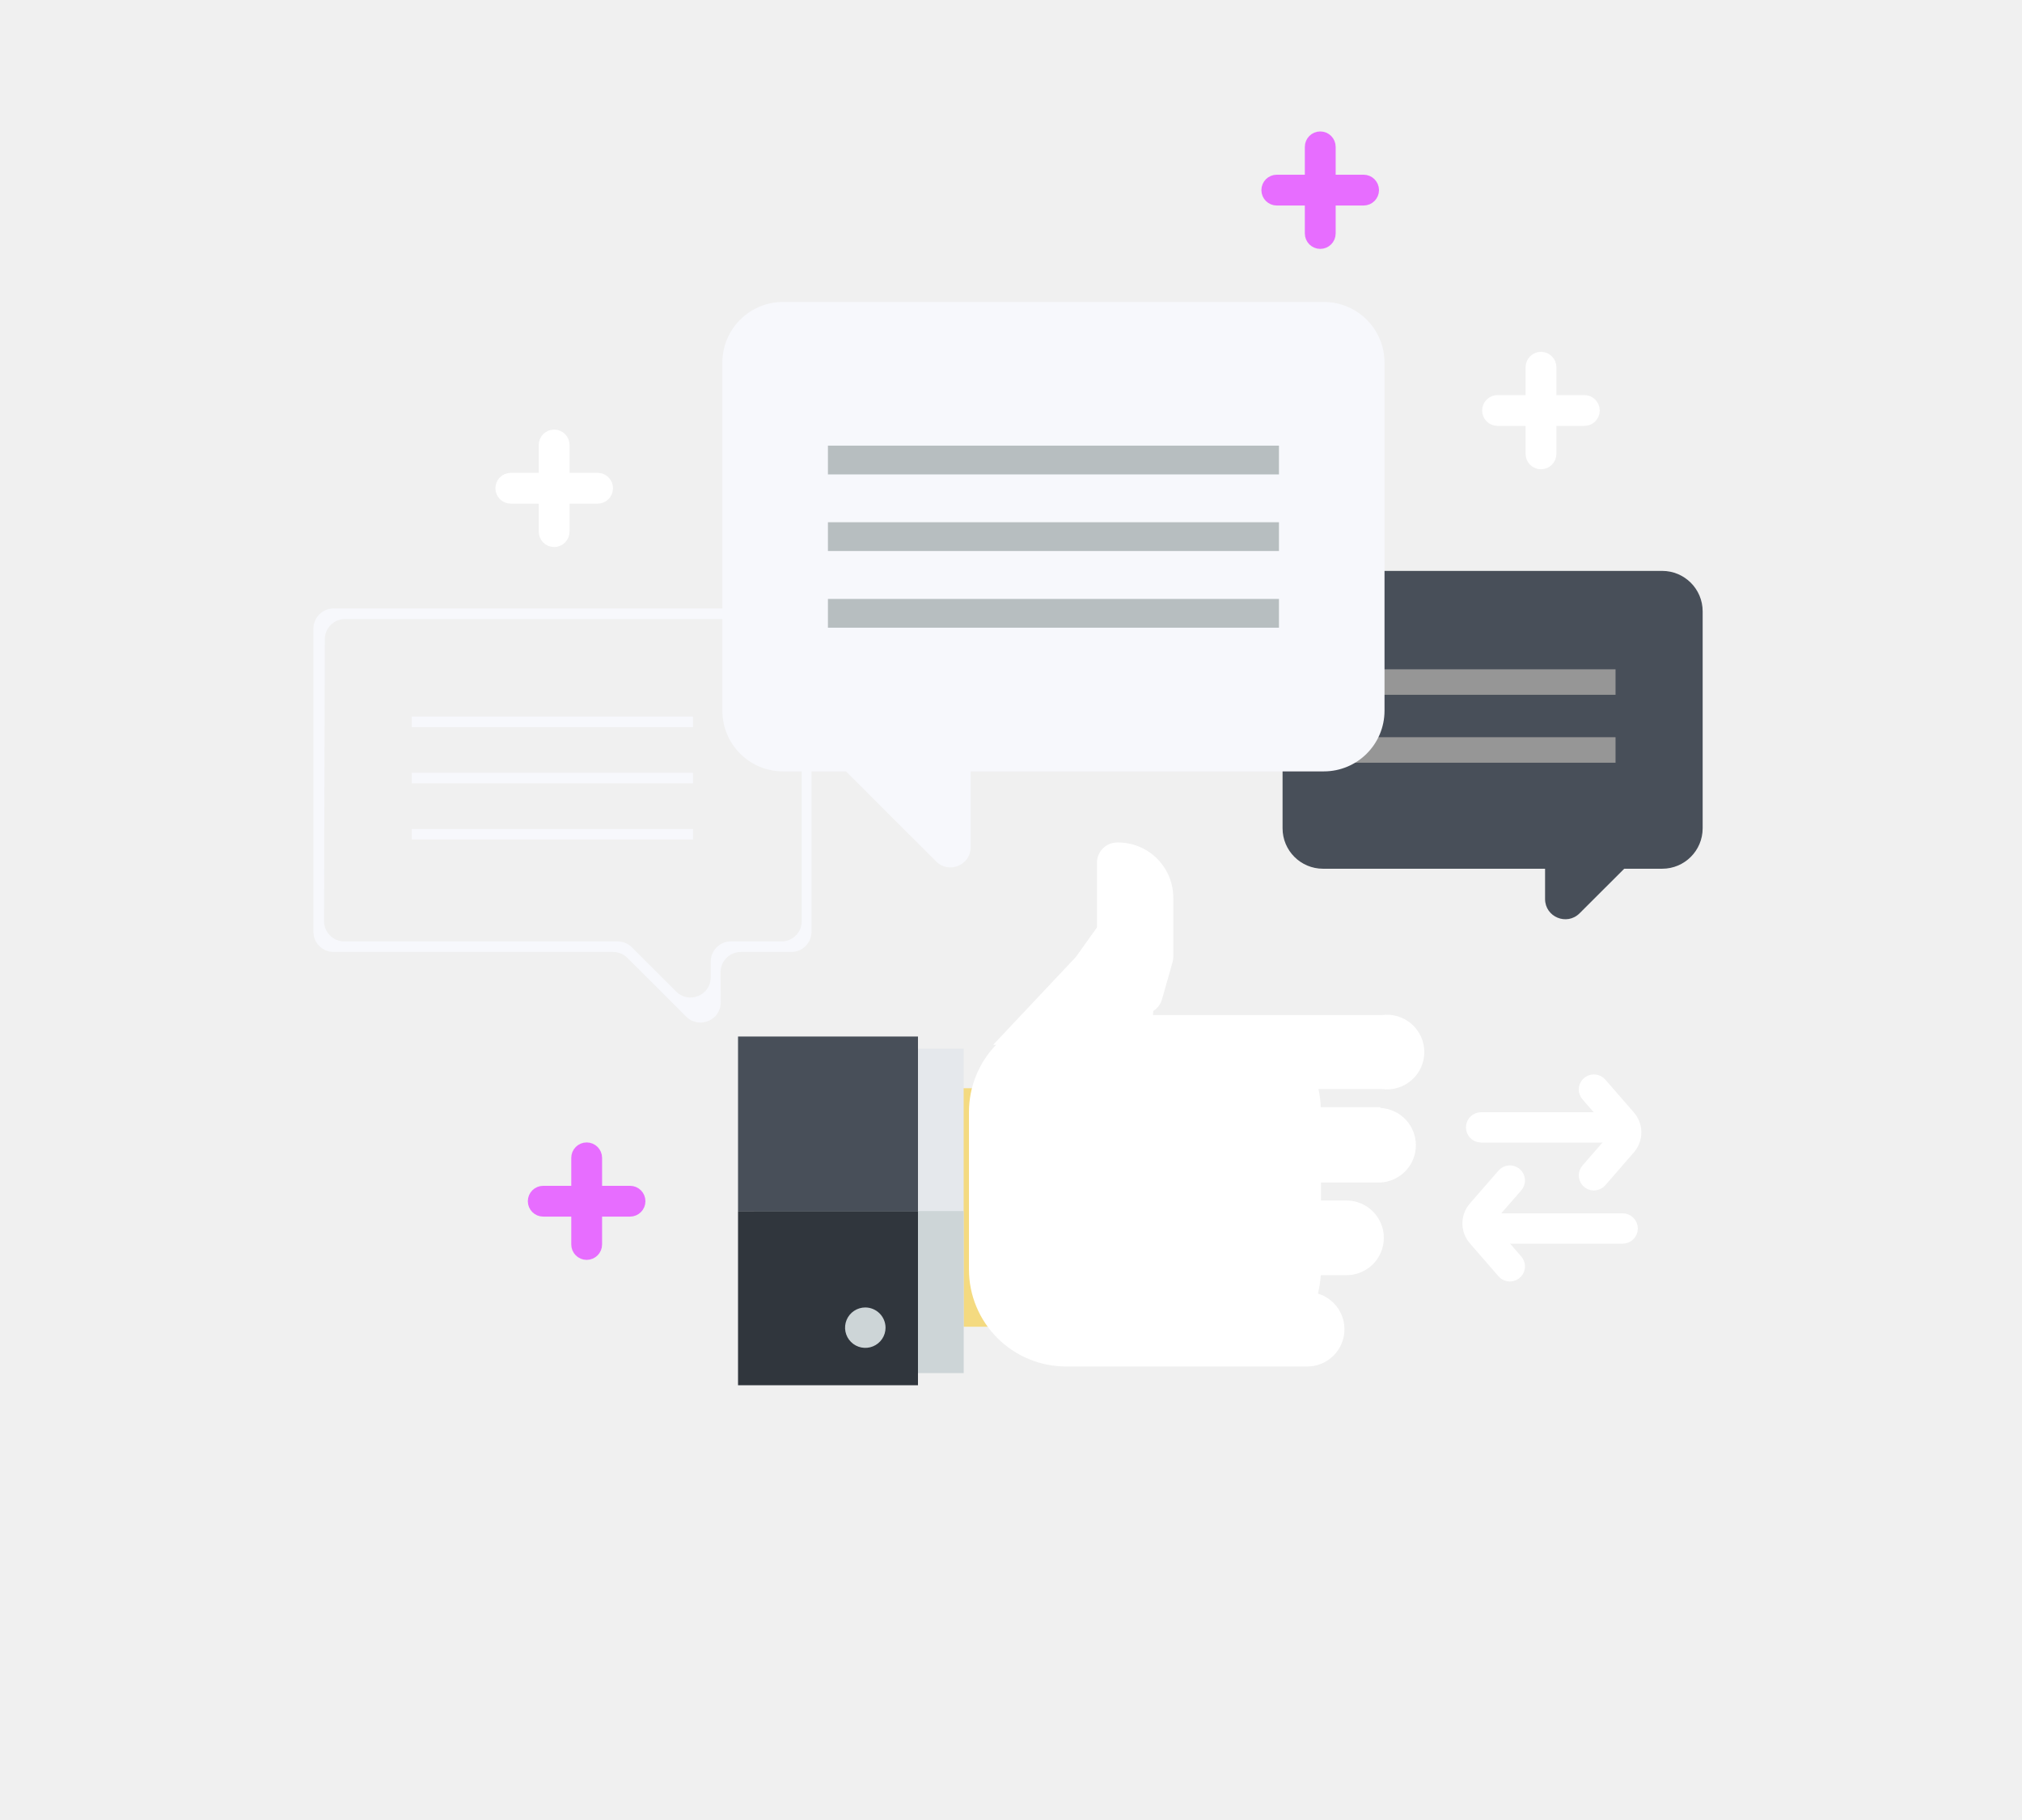
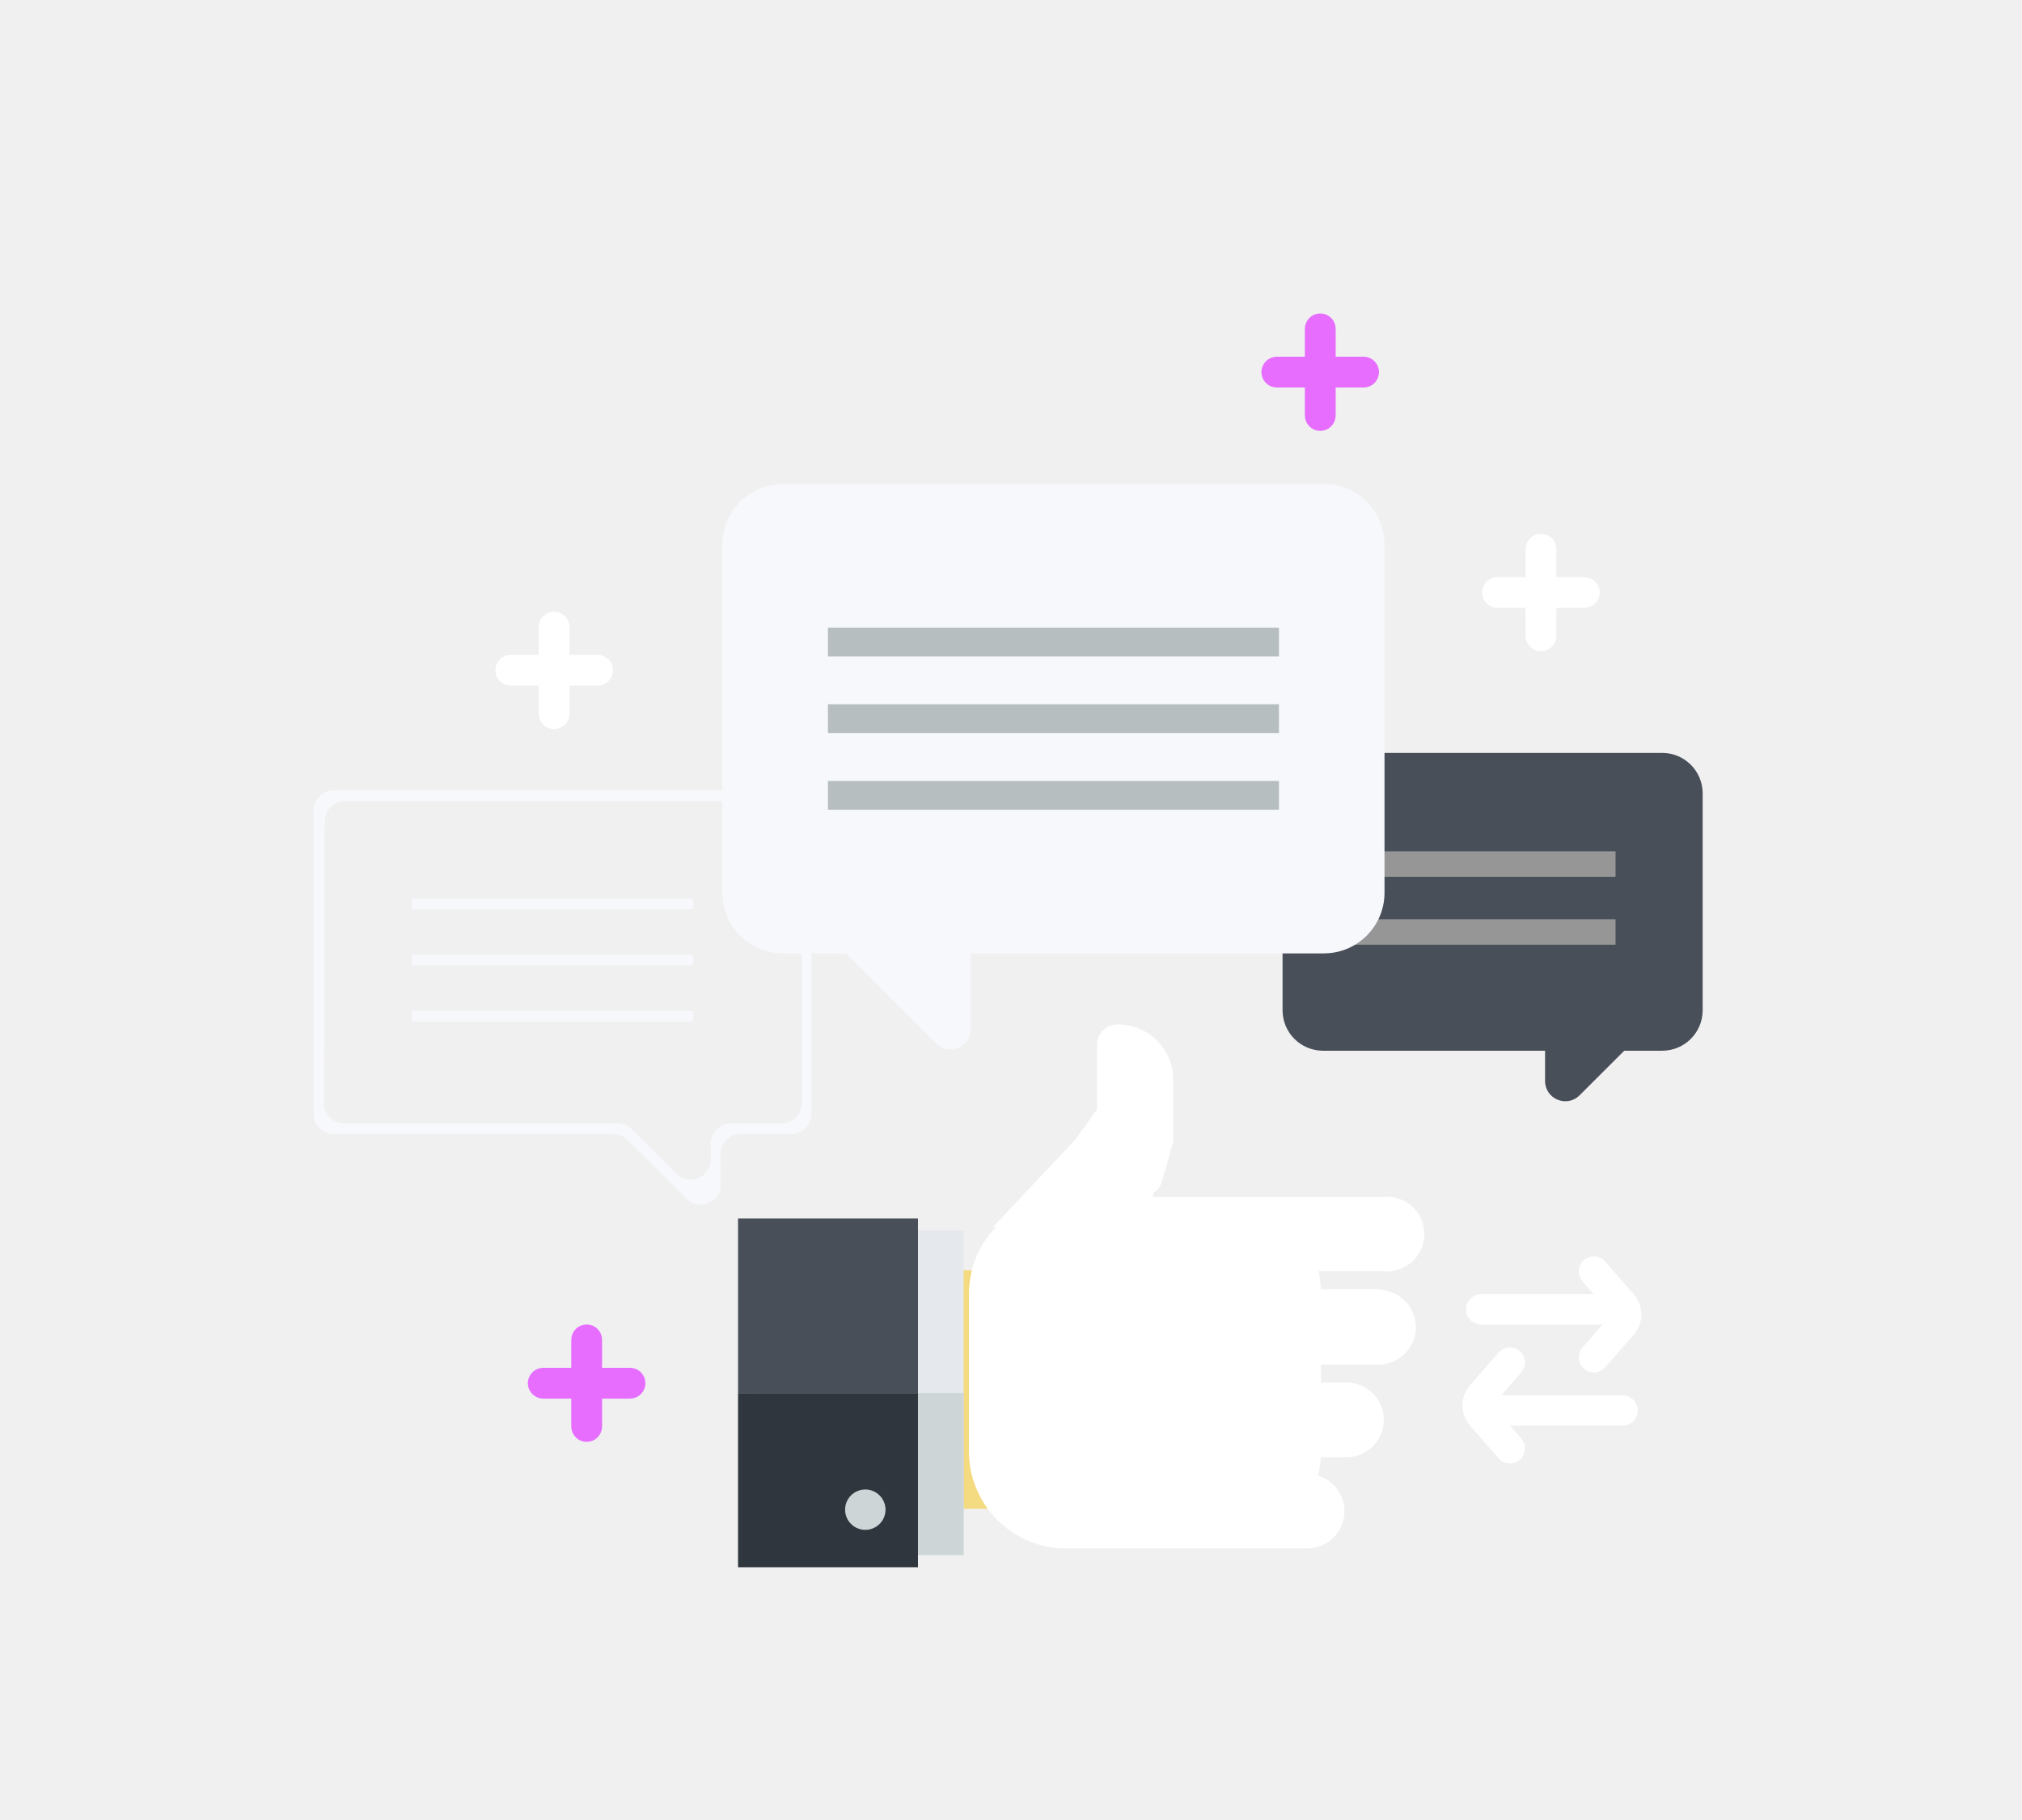
<svg xmlns="http://www.w3.org/2000/svg" width="200" height="180" viewBox="0 0 200 180" fill="none">
  <g clip-path="url(#clip0_7:817)">
-     <path d="M71.289 99.119C71.299 100.905 69.14 101.807 67.876 100.545L62.058 94.737C61.683 94.363 61.175 94.152 60.645 94.152H33C31.895 94.152 31 93.257 31 92.152V62.178C31 61.073 31.895 60.178 33 60.178H78.267C79.371 60.178 80.267 61.073 80.267 62.178V92.152C80.267 93.257 79.372 94.152 78.267 94.152H73.273C72.165 94.152 71.267 95.054 71.273 96.163L71.289 99.119ZM32.053 91.101C32.051 92.207 32.947 93.106 34.053 93.106H61.085C61.615 93.106 62.123 93.316 62.498 93.691L66.885 98.07C68.146 99.328 70.298 98.436 70.298 96.654V95.106C70.298 94.001 71.194 93.106 72.298 93.106H77.303C78.407 93.106 79.303 92.211 79.303 91.106V63.224C79.303 62.12 78.407 61.224 77.303 61.224H34.127C33.024 61.224 32.13 62.116 32.127 63.219L32.053 91.101Z" fill="#F7F8FC" />
-     <path d="M164.413 56.463H130.861C128.652 56.463 126.861 58.254 126.861 60.463V81.918C126.861 84.127 128.652 85.918 130.861 85.918H164.413C166.622 85.918 168.413 84.127 168.413 81.918V60.463C168.413 58.254 166.622 56.463 164.413 56.463Z" fill="#484F59" />
-     <path d="M156.239 90.327C154.978 91.585 152.826 90.693 152.826 88.912V82.508C152.826 81.404 153.721 80.508 154.826 80.508H161.241C163.023 80.508 163.915 82.664 162.654 83.924L156.239 90.327Z" fill="#484F59" />
-     <path d="M159.797 66.194H133.842V68.716H159.797V66.194Z" fill="#969696" />
-     <path d="M159.797 72.912H133.842V75.433H159.797V72.912Z" fill="#969696" />
-     <path d="M113.798 103.339L114.552 94.194C115.422 93.326 111.848 87.916 112.016 86.818L106.408 94.655L98.231 103.339H113.798Z" fill="white" />
-     <path d="M111.382 99.434C112.351 100.809 114.481 100.445 114.94 98.826L115.975 95.173C116.026 94.996 116.051 94.812 116.051 94.628V88.774C116.051 87.329 115.476 85.942 114.452 84.92C113.427 83.897 112.038 83.323 110.59 83.323H110.504C109.399 83.323 108.504 84.218 108.504 85.323V94.721C108.504 95.134 108.632 95.537 108.87 95.874L111.382 99.434Z" fill="white" />
-     <path d="M77.3 131.214H112.825C113.681 131.214 114.528 131.045 115.319 130.718C116.109 130.391 116.827 129.911 117.432 129.307C118.036 128.702 118.516 127.985 118.842 127.195C119.169 126.406 119.336 125.56 119.335 124.706V114.138C119.335 112.413 118.649 110.759 117.429 109.539C116.208 108.319 114.553 107.632 112.825 107.629H77.3V131.214Z" fill="#F4DA80" />
-     <path d="M95.317 103.716H75.568V135.797H95.317V103.716Z" fill="#E5E8EC" />
-     <path d="M95.317 119.777H74.583V135.797H95.317V119.777Z" fill="#CDD5D7" />
-     <path d="M90.799 119.777H73V137.01H90.799V119.777Z" fill="#30363D" />
-     <path d="M90.799 102.513H73V119.767H90.799V102.513Z" fill="#484F59" />
-     <path d="M87.591 131.308C87.591 131.703 87.474 132.09 87.254 132.418C87.034 132.747 86.721 133.003 86.355 133.154C85.989 133.306 85.587 133.345 85.198 133.268C84.81 133.191 84.453 133.001 84.173 132.721C83.893 132.442 83.703 132.085 83.625 131.698C83.548 131.31 83.588 130.908 83.739 130.543C83.891 130.178 84.147 129.866 84.477 129.646C84.806 129.427 85.193 129.309 85.589 129.309C86.119 129.312 86.627 129.524 87.002 129.898C87.377 130.272 87.588 130.779 87.591 131.308Z" fill="#CDD5D7" />
-     <path d="M136.544 109.502H130.642C130.62 108.9 130.542 108.301 130.412 107.713H136.701C137.223 107.781 137.754 107.738 138.258 107.585C138.761 107.432 139.227 107.174 139.623 106.827C140.019 106.481 140.336 106.054 140.553 105.575C140.77 105.096 140.883 104.576 140.883 104.051C140.883 103.525 140.77 103.006 140.553 102.527C140.336 102.048 140.019 101.621 139.623 101.274C139.227 100.928 138.761 100.669 138.258 100.517C137.754 100.364 137.223 100.32 136.701 100.389H121.481H121.061H105.453C102.906 100.389 100.462 101.398 98.66 103.195C96.858 104.992 95.844 107.43 95.841 109.973V125.563C95.844 128.106 96.858 130.544 98.66 132.341C100.462 134.138 102.906 135.148 105.453 135.148H129.311C130.195 135.144 131.048 134.823 131.715 134.244C132.382 133.666 132.818 132.867 132.945 131.994C133.072 131.121 132.881 130.231 132.406 129.487C131.932 128.743 131.205 128.193 130.359 127.939C130.507 127.341 130.602 126.732 130.642 126.118H133.179C134.16 126.118 135.101 125.729 135.795 125.036C136.489 124.344 136.879 123.404 136.879 122.424C136.879 121.445 136.489 120.505 135.795 119.813C135.101 119.12 134.16 118.731 133.179 118.731H130.663V116.952H136.544C137.49 116.902 138.38 116.491 139.032 115.805C139.684 115.119 140.047 114.209 140.047 113.264C140.047 112.318 139.684 111.409 139.032 110.722C138.38 110.036 137.49 109.626 136.544 109.575V109.502Z" fill="white" />
-     <path d="M130.945 29.866H77.451C74.138 29.866 71.451 32.552 71.451 35.865V70.291C71.451 73.605 74.138 76.291 77.451 76.291H130.945C134.259 76.291 136.945 73.605 136.945 70.291V35.865C136.945 32.552 134.259 29.866 130.945 29.866Z" fill="#F7F8FC" />
-     <path d="M92.599 85.2C93.859 86.458 96.011 85.566 96.011 83.785V69.764C96.011 68.659 95.116 67.764 94.011 67.764H79.965C78.183 67.764 77.291 69.92 78.552 71.179L92.599 85.2Z" fill="#F7F8FC" />
-     <path d="M126.505 44.075H81.892V46.921H126.505V44.075Z" fill="#B7BEC0" />
-     <path d="M126.505 51.65H81.892V54.496H126.505V51.65Z" fill="#B7BEC0" />
-     <path d="M126.505 59.236H81.892V62.082H126.505V59.236Z" fill="#B7BEC0" />
-     <path d="M55.335 52.578V44.01C55.335 43.721 55.101 43.486 54.811 43.486C54.522 43.486 54.287 43.721 54.287 44.01V52.578C54.287 52.867 54.522 53.102 54.811 53.102C55.101 53.102 55.335 52.867 55.335 52.578Z" fill="white" stroke="white" stroke-width="2" />
-     <path d="M59.11 47.765H50.523C50.234 47.765 50 48 50 48.288C50 48.578 50.234 48.812 50.523 48.812H59.11C59.399 48.812 59.633 48.578 59.633 48.288C59.633 48 59.399 47.765 59.11 47.765Z" fill="white" stroke="white" stroke-width="2" />
-     <path d="M131.113 23.092V14.524C131.113 14.235 130.878 14 130.589 14C130.299 14 130.064 14.235 130.064 14.524V23.092C130.064 23.381 130.299 23.616 130.589 23.616C130.878 23.616 131.113 23.381 131.113 23.092Z" fill="#E76DFF" stroke="#E76DFF" stroke-width="2" />
-     <path d="M134.877 18.279H126.29C126.001 18.279 125.767 18.514 125.767 18.803C125.767 19.092 126.001 19.326 126.29 19.326H134.877C135.166 19.326 135.4 19.092 135.4 18.803C135.4 18.514 135.166 18.279 134.877 18.279Z" fill="#E76DFF" stroke="#E76DFF" stroke-width="2" />
-     <path d="M152.947 44.887V36.319C152.947 36.03 152.712 35.795 152.423 35.795C152.133 35.795 151.898 36.03 151.898 36.319V44.887C151.898 45.176 152.133 45.411 152.423 45.411C152.712 45.411 152.947 45.176 152.947 44.887Z" fill="white" stroke="white" stroke-width="2" />
-     <path d="M156.711 40.075H148.124C147.835 40.075 147.601 40.309 147.601 40.598C147.601 40.887 147.835 41.121 148.124 41.121H156.711C157 41.121 157.234 40.887 157.234 40.598C157.234 40.309 157 40.075 156.711 40.075Z" fill="white" stroke="white" stroke-width="2" />
-     <path d="M58.553 123.08V114.512C58.553 114.223 58.319 113.988 58.029 113.988C57.739 113.988 57.505 114.223 57.505 114.512V123.08C57.505 123.369 57.739 123.604 58.029 123.604C58.319 123.604 58.553 123.369 58.553 123.08Z" fill="#E76DFF" stroke="#E76DFF" stroke-width="2" />
-     <path d="M62.318 118.278H53.731C53.442 118.278 53.208 118.512 53.208 118.801C53.208 119.09 53.442 119.324 53.731 119.324H62.318C62.607 119.324 62.841 119.09 62.841 118.801C62.841 118.512 62.607 118.278 62.318 118.278Z" fill="#E76DFF" stroke="#E76DFF" stroke-width="2" />
-     <path d="M68.548 70.871H40.728V71.918H68.548V70.871Z" fill="#F7F8FC" />
-     <path d="M68.548 76.427H40.728V77.474H68.548V76.427Z" fill="#F7F8FC" />
-     <path d="M68.548 81.984H40.728V83.03H68.548V81.984Z" fill="#F7F8FC" />
-     <path d="M149.719 125.573C149.523 125.799 149.172 125.798 148.976 125.573L146.14 122.308C145.486 121.555 145.487 120.435 146.142 119.683L148.976 116.426C149.172 116.201 149.522 116.201 149.719 116.426V116.426C149.88 116.612 149.88 116.888 149.718 117.073L147.442 119.681C146.785 120.434 146.784 121.556 147.44 122.309L149.719 124.927C149.88 125.112 149.88 125.388 149.719 125.573V125.573Z" fill="white" stroke="white" stroke-width="2" />
-     <path d="M160.5 121H147.5C147.224 121 147 121.224 147 121.5C147 121.776 147.224 122 147.5 122H160.5C160.776 122 161 121.776 161 121.5C161 121.224 160.776 121 160.5 121Z" fill="white" stroke="white" stroke-width="2" />
-     <path d="M158.024 116.573C157.828 116.798 157.477 116.799 157.281 116.573V116.573C157.12 116.388 157.12 116.112 157.281 115.927L159.56 113.309C160.216 112.556 160.215 111.434 159.558 110.681L157.282 108.073C157.12 107.888 157.12 107.612 157.281 107.426V107.426C157.478 107.201 157.828 107.201 158.024 107.426L160.858 110.683C161.513 111.435 161.514 112.555 160.86 113.308L158.024 116.573Z" fill="white" stroke="white" stroke-width="2" />
-     <path d="M159.5 111H146.5C146.224 111 146 111.224 146 111.5C146 111.776 146.224 112 146.5 112H159.5C159.776 112 160 111.776 160 111.5C160 111.224 159.776 111 159.5 111Z" fill="white" stroke="white" stroke-width="2" />
+     <path d="M71.289 117.119C71.299 118.905 69.14 119.807 67.876 118.545L62.058 112.737C61.683 112.363 61.175 112.152 60.645 112.152H33C31.895 112.152 31 111.257 31 110.152V80.178C31 79.073 31.895 78.178 33 78.178H78.267C79.371 78.178 80.267 79.073 80.267 80.178V110.152C80.267 111.257 79.372 112.152 78.267 112.152H73.273C72.165 112.152 71.267 113.054 71.273 114.163L71.289 117.119ZM32.053 109.101C32.051 110.207 32.947 111.106 34.053 111.106H61.085C61.615 111.106 62.123 111.316 62.498 111.691L66.885 116.07C68.146 117.328 70.298 116.435 70.298 114.655V113.106C70.298 112.002 71.194 111.106 72.298 111.106H77.303C78.407 111.106 79.303 110.211 79.303 109.106V81.224C79.303 80.12 78.407 79.224 77.303 79.224H34.127C33.024 79.224 32.13 80.116 32.127 81.219L32.053 109.101Z" fill="#F7F8FC" />
+     <path d="M164.413 74.463H130.861C128.652 74.463 126.861 76.254 126.861 78.463V99.918C126.861 102.127 128.652 103.918 130.861 103.918H164.413C166.622 103.918 168.413 102.127 168.413 99.918V78.463C168.413 76.254 166.622 74.463 164.413 74.463Z" fill="#484F59" />
+     <path d="M156.239 108.327C154.978 109.585 152.826 108.693 152.826 106.912V100.508C152.826 99.404 153.721 98.508 154.826 98.508H161.241C163.023 98.508 163.915 100.664 162.654 101.924L156.239 108.327Z" fill="#484F59" />
+     <path d="M159.797 84.194H133.842V86.716H159.797V84.194Z" fill="#969696" />
+     <path d="M159.797 90.912H133.842V93.433H159.797V90.912Z" fill="#969696" />
+     <path d="M113.798 121.339L114.552 112.194C115.422 111.326 111.848 105.916 112.016 104.818L106.408 112.655L98.231 121.339H113.798Z" fill="white" />
+     <path d="M111.382 117.434C112.351 118.809 114.481 118.445 114.94 116.827L115.975 113.173C116.026 112.996 116.051 112.812 116.051 112.628V106.774C116.051 105.329 115.476 103.942 114.452 102.92C113.427 101.897 112.038 101.323 110.59 101.323H110.504C109.399 101.323 108.504 102.218 108.504 103.323V112.721C108.504 113.134 108.632 113.537 108.87 113.874L111.382 117.434Z" fill="white" />
+     <path d="M77.3 149.214H112.825C113.681 149.214 114.528 149.045 115.319 148.718C116.109 148.391 116.827 147.911 117.432 147.307C118.036 146.702 118.516 145.985 118.842 145.195C119.169 144.406 119.336 143.56 119.335 142.706V132.138C119.335 130.413 118.649 128.759 117.429 127.539C116.208 126.319 114.553 125.632 112.825 125.629H77.3V149.214Z" fill="#F4DA80" />
+     <path d="M95.317 121.716H75.568V153.797H95.317V121.716Z" fill="#E5E8EC" />
+     <path d="M95.317 137.777H74.583V153.797H95.317V137.777Z" fill="#CDD5D7" />
+     <path d="M90.799 137.777H73V155.01H90.799V137.777Z" fill="#30363D" />
+     <path d="M90.799 120.513H73V137.767H90.799V120.513Z" fill="#484F59" />
+     <path d="M87.591 149.308C87.591 149.703 87.474 150.09 87.254 150.418C87.034 150.747 86.721 151.003 86.355 151.154C85.989 151.306 85.587 151.345 85.198 151.268C84.81 151.191 84.453 151.001 84.173 150.721C83.893 150.442 83.703 150.085 83.625 149.698C83.548 149.31 83.588 148.908 83.739 148.543C83.891 148.178 84.147 147.866 84.477 147.646C84.806 147.427 85.193 147.309 85.589 147.309C86.119 147.312 86.627 147.524 87.002 147.898C87.377 148.272 87.588 148.779 87.591 149.308Z" fill="#CDD5D7" />
+     <path d="M136.544 127.502H130.642C130.62 126.9 130.542 126.301 130.412 125.713H136.701C137.223 125.781 137.754 125.738 138.258 125.585C138.761 125.432 139.227 125.174 139.623 124.827C140.019 124.481 140.336 124.054 140.553 123.575C140.77 123.096 140.883 122.576 140.883 122.051C140.883 121.525 140.77 121.006 140.553 120.527C140.336 120.048 140.019 119.621 139.623 119.274C139.227 118.928 138.761 118.669 138.258 118.517C137.754 118.364 137.223 118.32 136.701 118.389H121.481H121.061H105.453C102.906 118.389 100.462 119.398 98.66 121.195C96.858 122.992 95.844 125.43 95.841 127.973V143.563C95.844 146.106 96.858 148.544 98.66 150.341C100.462 152.138 102.906 153.148 105.453 153.148H129.311C130.195 153.144 131.048 152.823 131.715 152.244C132.382 151.666 132.818 150.867 132.945 149.994C133.072 149.121 132.881 148.231 132.406 147.487C131.932 146.743 131.205 146.193 130.359 145.939C130.507 145.341 130.602 144.732 130.642 144.118H133.179C134.16 144.118 135.101 143.729 135.795 143.036C136.489 142.344 136.879 141.404 136.879 140.424C136.879 139.445 136.489 138.505 135.795 137.813C135.101 137.12 134.16 136.731 133.179 136.731H130.663V134.952H136.544C137.49 134.902 138.38 134.491 139.032 133.805C139.684 133.119 140.047 132.209 140.047 131.264C140.047 130.318 139.684 129.409 139.032 128.722C138.38 128.036 137.49 127.626 136.544 127.575V127.502Z" fill="white" />
+     <path d="M130.945 47.865H77.451C74.138 47.865 71.451 50.552 71.451 53.865V88.291C71.451 91.605 74.138 94.291 77.451 94.291H130.945C134.259 94.291 136.945 91.605 136.945 88.291V53.865C136.945 50.552 134.259 47.865 130.945 47.865Z" fill="#F7F8FC" />
+     <path d="M92.599 103.2C93.859 104.458 96.011 103.566 96.011 101.785V87.764C96.011 86.659 95.116 85.764 94.011 85.764H79.965C78.183 85.764 77.291 87.92 78.552 89.179L92.599 103.2Z" fill="#F7F8FC" />
+     <path d="M126.505 62.075H81.892V64.921H126.505V62.075Z" fill="#B7BEC0" />
+     <path d="M126.505 69.65H81.892V72.496H126.505V69.65Z" fill="#B7BEC0" />
+     <path d="M126.505 77.236H81.892V80.082H126.505V77.236Z" fill="#B7BEC0" />
+     <path d="M55.335 70.578V62.01C55.335 61.721 55.101 61.486 54.811 61.486C54.522 61.486 54.287 61.721 54.287 62.01V70.578C54.287 70.867 54.522 71.102 54.811 71.102C55.101 71.102 55.335 70.867 55.335 70.578Z" fill="white" stroke="white" stroke-width="2" />
+     <path d="M59.11 65.765H50.523C50.234 65.765 50 66 50 66.288C50 66.578 50.234 66.812 50.523 66.812H59.11C59.399 66.812 59.633 66.578 59.633 66.288C59.633 66 59.399 65.765 59.11 65.765Z" fill="white" stroke="white" stroke-width="2" />
+     <path d="M131.113 41.092V32.524C131.113 32.235 130.878 32 130.589 32C130.299 32 130.064 32.235 130.064 32.524V41.092C130.064 41.381 130.299 41.616 130.589 41.616C130.878 41.616 131.113 41.381 131.113 41.092Z" fill="#E76DFF" stroke="#E76DFF" stroke-width="2" />
+     <path d="M134.877 36.279H126.29C126.001 36.279 125.767 36.514 125.767 36.803C125.767 37.092 126.001 37.326 126.29 37.326H134.877C135.166 37.326 135.4 37.092 135.4 36.803C135.4 36.514 135.166 36.279 134.877 36.279Z" fill="#E76DFF" stroke="#E76DFF" stroke-width="2" />
+     <path d="M152.947 62.887V54.319C152.947 54.03 152.712 53.795 152.423 53.795C152.133 53.795 151.898 54.03 151.898 54.319V62.887C151.898 63.176 152.133 63.411 152.423 63.411C152.712 63.411 152.947 63.176 152.947 62.887Z" fill="white" stroke="white" stroke-width="2" />
+     <path d="M156.711 58.075H148.124C147.835 58.075 147.601 58.309 147.601 58.598C147.601 58.887 147.835 59.121 148.124 59.121H156.711C157 59.121 157.234 58.887 157.234 58.598C157.234 58.309 157 58.075 156.711 58.075Z" fill="white" stroke="white" stroke-width="2" />
+     <path d="M58.553 141.08V132.512C58.553 132.223 58.319 131.988 58.029 131.988C57.739 131.988 57.505 132.223 57.505 132.512V141.08C57.505 141.369 57.739 141.604 58.029 141.604C58.319 141.604 58.553 141.369 58.553 141.08Z" fill="#E76DFF" stroke="#E76DFF" stroke-width="2" />
+     <path d="M62.318 136.278H53.731C53.442 136.278 53.208 136.512 53.208 136.801C53.208 137.09 53.442 137.324 53.731 137.324H62.318C62.607 137.324 62.841 137.09 62.841 136.801C62.841 136.512 62.607 136.278 62.318 136.278Z" fill="#E76DFF" stroke="#E76DFF" stroke-width="2" />
+     <path d="M68.548 88.871H40.728V89.918H68.548V88.871Z" fill="#F7F8FC" />
+     <path d="M68.548 94.427H40.728V95.474H68.548V94.427Z" fill="#F7F8FC" />
+     <path d="M68.548 99.984H40.728V101.03H68.548V99.984Z" fill="#F7F8FC" />
+     <path d="M149.719 143.573C149.523 143.799 149.172 143.798 148.976 143.573L146.14 140.308C145.486 139.555 145.487 138.435 146.142 137.683L148.976 134.426C149.172 134.201 149.522 134.201 149.719 134.426V134.426C149.88 134.612 149.88 134.888 149.718 135.073L147.442 137.681C146.785 138.434 146.784 139.556 147.44 140.309L149.719 142.927C149.88 143.112 149.88 143.388 149.719 143.573V143.573Z" fill="white" stroke="white" stroke-width="2" />
+     <path d="M160.5 139H147.5C147.224 139 147 139.224 147 139.5C147 139.776 147.224 140 147.5 140H160.5C160.776 140 161 139.776 161 139.5C161 139.224 160.776 139 160.5 139Z" fill="white" stroke="white" stroke-width="2" />
+     <path d="M158.024 134.573C157.828 134.798 157.477 134.799 157.281 134.573V134.573C157.12 134.388 157.12 134.112 157.281 133.927L159.56 131.309C160.216 130.556 160.215 129.434 159.558 128.681L157.282 126.073C157.12 125.888 157.12 125.612 157.281 125.426V125.426C157.478 125.201 157.828 125.201 158.024 125.426L160.858 128.683C161.513 129.435 161.514 130.555 160.86 131.308L158.024 134.573Z" fill="white" stroke="white" stroke-width="2" />
+     <path d="M159.5 129H146.5C146.224 129 146 129.224 146 129.5C146 129.776 146.224 130 146.5 130H159.5C159.776 130 160 129.776 160 129.5C160 129.224 159.776 129 159.5 129Z" fill="white" stroke="white" stroke-width="2" />
  </g>
  <defs>
    <clipPath id="clip0_7:817">
-       <rect width="138" height="126" fill="white" transform="translate(31 11)" />
+       <rect width="138" height="126" fill="white" transform="translate(31 29)" />
    </clipPath>
  </defs>
</svg>
